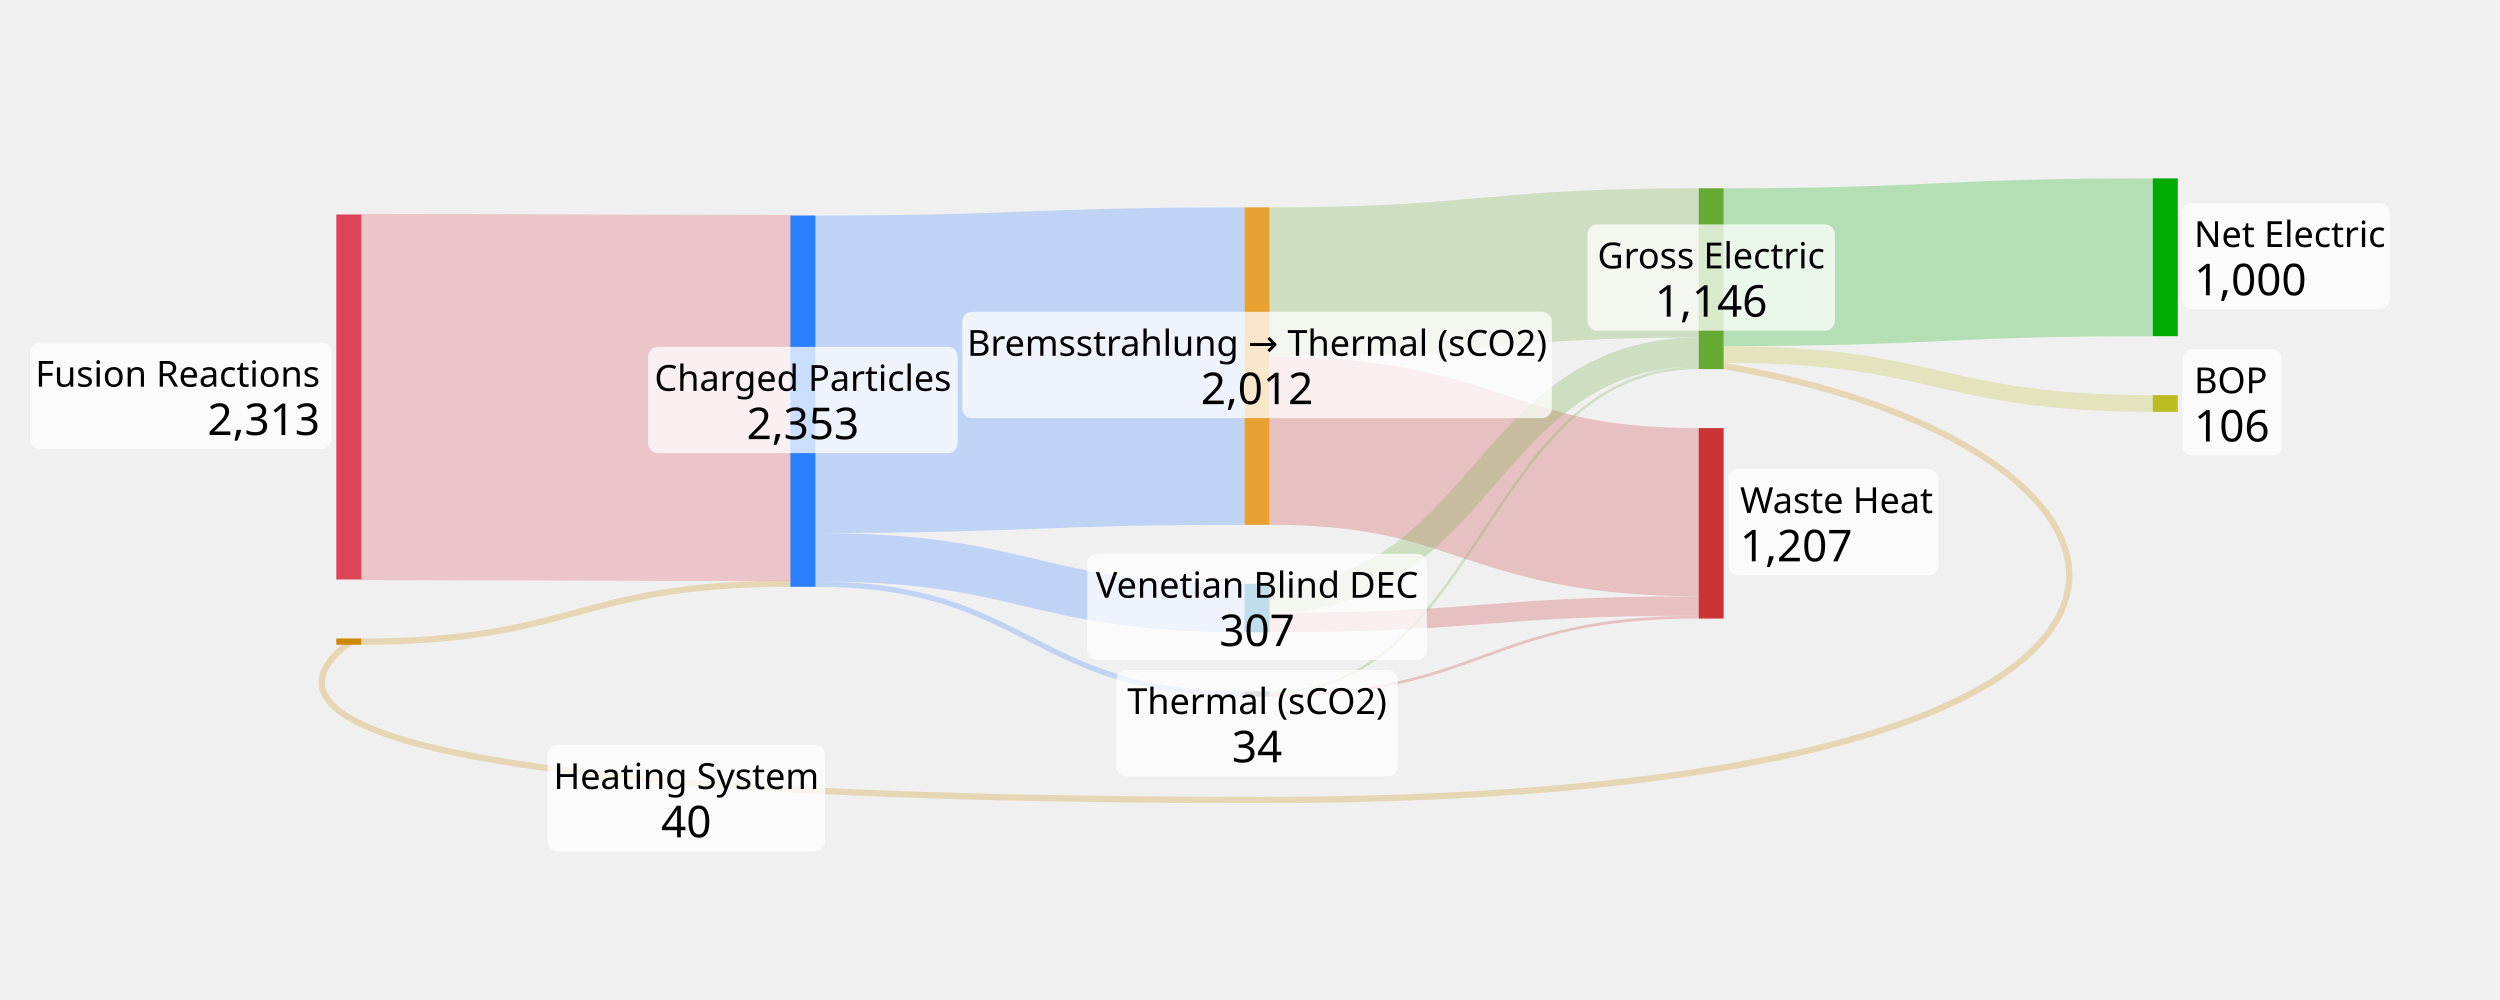
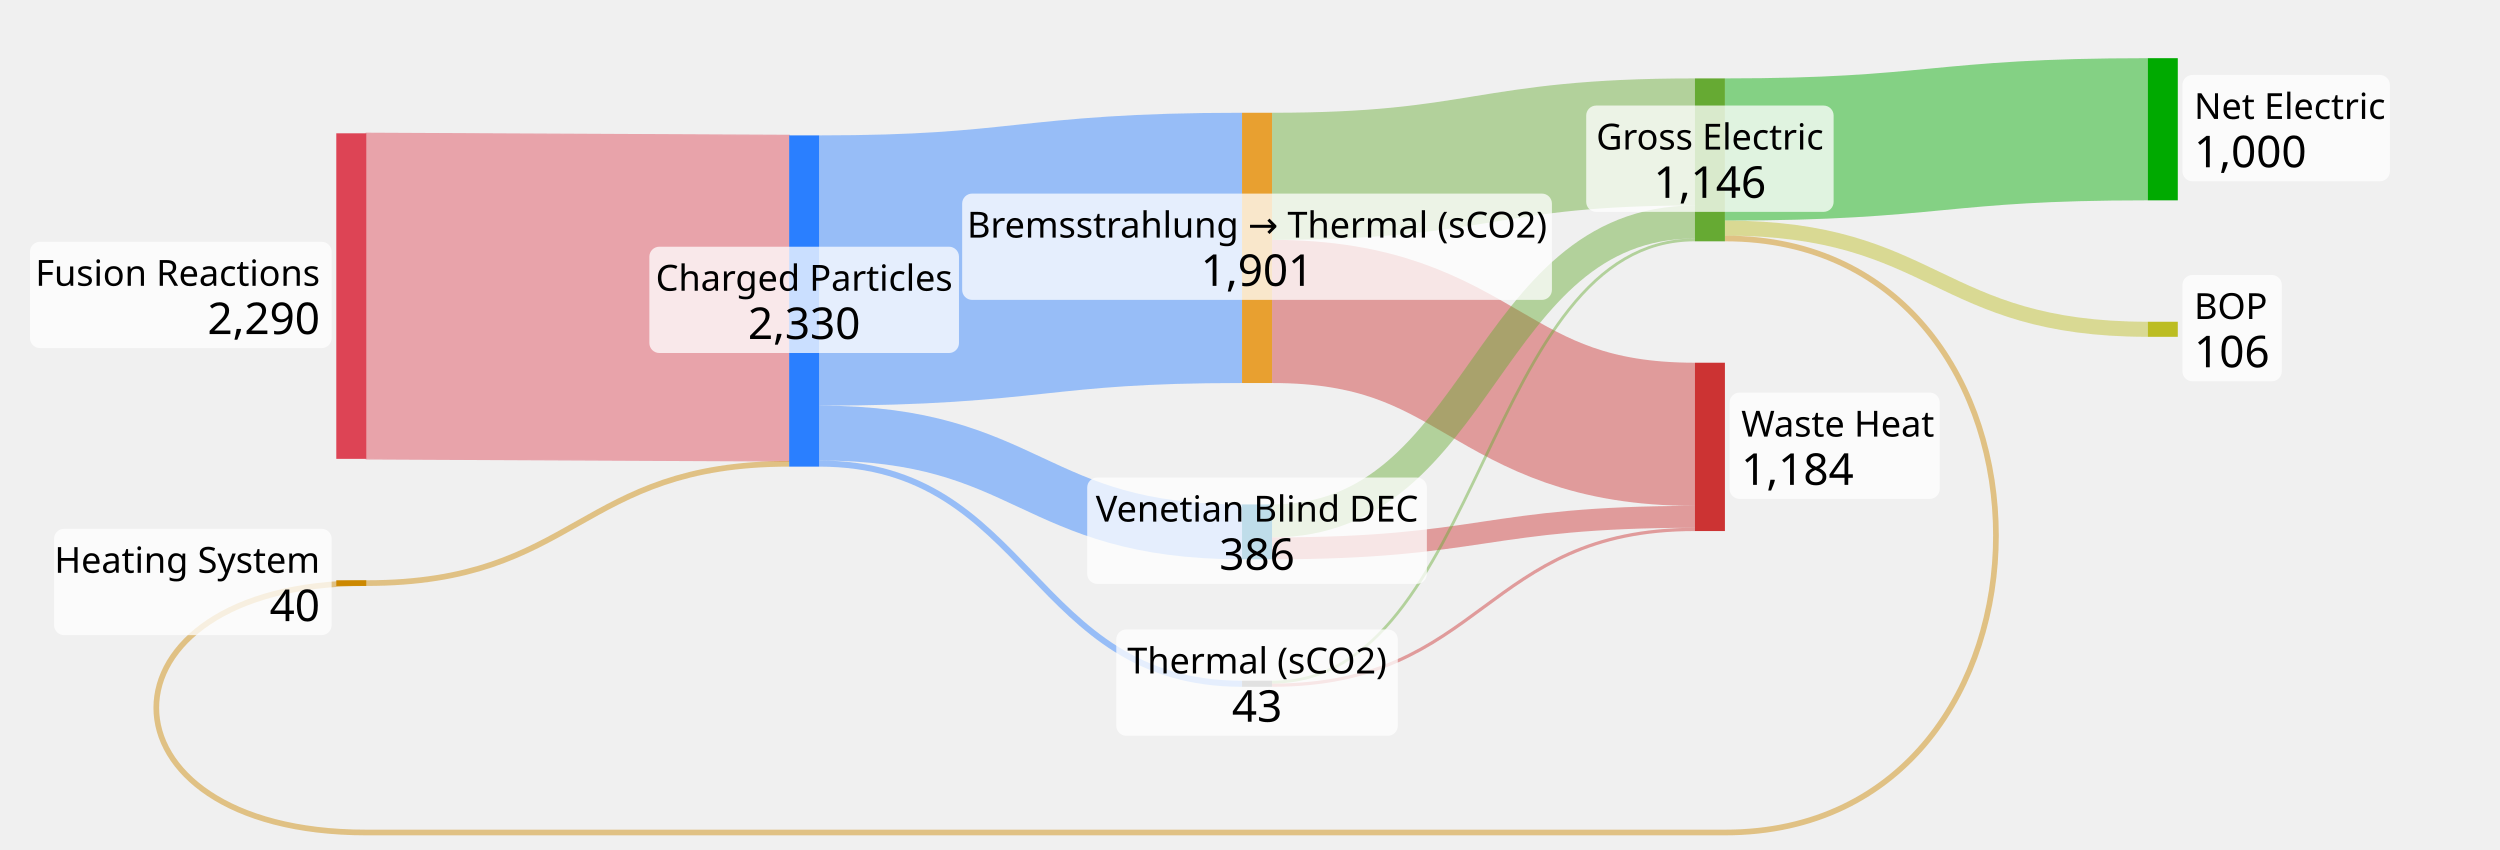
- <svg xmlns="http://www.w3.org/2000/svg" height="400" width="1000">
-   <g transform="translate(134.5166,10)">
+ <svg xmlns="http://www.w3.org/2000/svg" height="340" width="1000">
+   <g transform="translate(134.5166,18)">
    <g id="sankey_flows">
-       <path id="flow0" d="M10 75.804v145.99L181.65 222.196v-145.99z" fill="#d45" stroke-width="0.5" stroke="#d45" opacity="0.25" />
-       <path id="flow2" d="M191.65 139.701C277.475 139.701 277.475 136.447 363.3 136.447" fill="none" stroke-width="126.992" stroke="#2a7fff" opacity="0.25" />
-       <path id="flow6" d="M373.3 166.301C459.125 166.301 459.125 194.877 544.95 194.877" fill="none" stroke-width="67.283" stroke="#c33" opacity="0.25" />
-       <path id="flow11" d="M554.95 96.868C640.775 96.868 640.775 92.907 726.6 92.907" fill="none" stroke-width="63.117" stroke="#0a0" opacity="0.25" />
-       <path id="flow5" d="M373.3 102.805C459.125 102.805 459.125 95.164 544.95 95.164" fill="none" stroke-width="59.709" stroke="#6a3" opacity="0.25" />
-       <path id="flow3" d="M191.65 212.886C277.475 212.886 277.475 233.224 363.3 233.224" fill="none" stroke-width="19.377" stroke="#2a7fff" opacity="0.25" />
-       <path id="flow7" d="M373.3 229.342C459.125 229.342 459.125 130.825 544.95 130.825" fill="none" stroke-width="11.614" stroke="#6a3" opacity="0.25" />
-       <path id="flow8" d="M373.3 239.031C459.125 239.031 459.125 232.4 544.95 232.4" fill="none" stroke-width="7.763" stroke="#c33" opacity="0.25" />
-       <path id="flow12" d="M554.95 131.772C640.775 131.772 640.775 151.404 726.6 151.404" fill="none" stroke-width="6.69" stroke="#bcbd22" opacity="0.25" />
-       <path id="flow1" d="M10 246.65C95.825 246.65 95.825 223.458 181.65 223.458" fill="none" stroke-width="2.525" stroke="#c80" opacity="0.25" />
-       <path id="flow13" d="M554.95 136.38 C 750 170, 780 310, 370 310 C -40 310, -20 265, 6 246.6" fill="none" stroke-width="2.525" stroke="#c80" opacity="0.25" />
-       <path id="flow4" d="M191.65 223.647C277.475 223.647 277.475 267.579 363.3 267.579" fill="none" stroke-width="2.146" stroke="#2a7fff" opacity="0.25" />
-       <path id="flow10" d="M373.3 268.084C459.125 268.084 459.125 236.85 544.95 236.85" fill="none" stroke-width="1.136" stroke="#c33" opacity="0.25" />
-       <path id="flow9" d="M373.3 267.011C459.125 267.011 459.125 137.137 544.95 137.137" fill="none" stroke-width="1.01" stroke="#6a3" opacity="0.25" />
+       <path id="flow0" d="M12 35.32v130.225L181.15 166.379v-130.225z" fill="#d45" stroke-width="0.5" stroke="#d45" opacity="0.45" />
+       <path id="flow2" d="M193.15 90.206C277.725 90.206 277.725 81.157 362.3 81.157" fill="none" stroke-width="108.104" stroke="#2a7fff" opacity="0.45" />
+       <path id="flow6" d="M374.3 106.576C458.875 106.576 458.875 155.724 543.45 155.724" fill="none" stroke-width="57.265" stroke="#c33" opacity="0.45" />
+       <path id="flow11" d="M555.45 41.793C640.025 41.793 640.025 33.704 724.6 33.704" fill="none" stroke-width="56.867" stroke="#0a0" opacity="0.45" />
+       <path id="flow5" d="M374.3 52.524C458.875 52.524 458.875 38.779 543.45 38.779" fill="none" stroke-width="50.839" stroke="#6a3" opacity="0.45" />
+       <path id="flow3" d="M193.15 155.233C277.725 155.233 277.725 194.747 362.3 194.747" fill="none" stroke-width="21.951" stroke="#2a7fff" opacity="0.45" />
+       <path id="flow7" d="M374.3 190.368C458.875 190.368 458.875 70.795 543.45 70.795" fill="none" stroke-width="13.193" stroke="#6a3" opacity="0.45" />
+       <path id="flow8" d="M374.3 201.343C458.875 201.343 458.875 188.735 543.45 188.735" fill="none" stroke-width="8.758" stroke="#c33" opacity="0.45" />
+       <path id="flow12" d="M555.45 73.24C640.025 73.24 640.025 113.714 724.6 113.714" fill="none" stroke-width="6.028" stroke="#bcbd22" opacity="0.45" />
+       <path id="flow4" d="M193.15 167.431C277.725 167.431 277.725 255.507 362.3 255.507" fill="none" stroke-width="2.445" stroke="#2a7fff" opacity="0.45" />
+       <path id="flow1" d="M12 215.245C96.575 215.245 96.575 167.516 181.15 167.516" fill="none" stroke-width="2.275" stroke="#c80" opacity="0.45" />
+       <path id="flow13" d="M555.45 77.392C700 77.392 700 315 555.45 315 L 12 315 C -100 315 -100 215.245 12 215.245" fill="none" stroke-width="2.275" stroke="#c80" opacity="0.45" />
+       <path id="flow10" d="M374.3 256.076C458.875 256.076 458.875 193.768 543.45 193.768" fill="none" stroke-width="1.308" stroke="#c33" opacity="0.45" />
+       <path id="flow9" d="M374.3 254.853C458.875 254.853 458.875 77.96 543.45 77.96" fill="none" stroke-width="1.137" stroke="#6a3" opacity="0.45" />
    </g>
    <g id="sankey_nodes">
      <g class="node" style="touch-action: none;">
-         <rect id="r0" class="for_r0" x="0" y="75.804" height="145.99" width="10" fill="#d45" fill-opacity="1" />
+         <rect id="r0" class="for_r0" x="0" y="35.32" height="130.225" width="12" fill="#d45" fill-opacity="1" />
      </g>
      <g class="node" style="touch-action: none;">
-         <rect id="r1" class="for_r1" x="181.65" y="76.205" height="148.515" width="10" fill="#2a7fff" fill-opacity="1" />
+         <rect id="r1" class="for_r1" x="181.15" y="36.154" height="132.5" width="12" fill="#2a7fff" fill-opacity="1" />
      </g>
      <g class="node" style="touch-action: none;">
-         <rect id="r2" class="for_r2" x="0" y="245.388" height="2.525" width="10" fill="#c80" fill-opacity="1" />
+         <rect id="r2" class="for_r2" x="0" y="214.108" height="2.275" width="12" fill="#c80" fill-opacity="1" />
      </g>
      <g class="node" style="touch-action: none;">
-         <rect id="r3" class="for_r3" x="363.3" y="72.951" height="126.992" width="10" fill="#e8a030" fill-opacity="1" />
+         <rect id="r3" class="for_r3" x="362.3" y="27.105" height="108.104" width="12" fill="#e8a030" fill-opacity="1" />
      </g>
      <g class="node" style="touch-action: none;">
-         <rect id="r4" class="for_r4" x="363.3" y="223.536" height="19.377" width="10" fill="#07a" fill-opacity="1" />
+         <rect id="r4" class="for_r4" x="362.3" y="183.771" height="21.951" width="12" fill="#07a" fill-opacity="1" />
      </g>
      <g class="node" style="touch-action: none;">
-         <rect id="r5" class="for_r5" x="363.3" y="266.506" height="2.146" width="10" fill="#888" fill-opacity="1" />
+         <rect id="r5" class="for_r5" x="362.3" y="254.285" height="2.445" width="12" fill="#888" fill-opacity="1" />
      </g>
      <g class="node" style="touch-action: none;">
-         <rect id="r6" class="for_r6" x="544.95" y="65.31" height="72.332" width="10" fill="#6a3" fill-opacity="1" />
+         <rect id="r6" class="for_r6" x="543.45" y="13.359" height="65.17" width="12" fill="#6a3" fill-opacity="1" />
      </g>
      <g class="node" style="touch-action: none;">
-         <rect id="r7" class="for_r7" x="544.95" y="161.235" height="76.183" width="10" fill="#c33" fill-opacity="1" />
+         <rect id="r7" class="for_r7" x="543.45" y="127.091" height="67.33" width="12" fill="#c33" fill-opacity="1" />
      </g>
      <g class="node" style="touch-action: none;">
-         <rect id="r8" class="for_r8" x="726.6" y="61.348" height="63.117" width="10" fill="#0a0" fill-opacity="1" />
+         <rect id="r8" class="for_r8" x="724.6" y="5.27" height="56.867" width="12" fill="#0a0" fill-opacity="1" />
      </g>
      <g class="node" style="touch-action: none;">
-         <rect id="r9" class="for_r9" x="726.6" y="148.059" height="6.69" width="10" fill="#bcbd22" fill-opacity="1" />
+         <rect id="r9" class="for_r9" x="724.6" y="110.7" height="6.028" width="12" fill="#bcbd22" fill-opacity="1" />
      </g>
    </g>
    <g id="sankey_labels" font-family="sans-serif" font-size="16px" fill="#000000">
-       <rect id="label0_bg" class="for_r0" x="-122.517" y="127.079" width="120.65" height="42.52" rx="4" fill="#fff" fill-opacity="0.75" stroke="none" stroke-width="0" stroke-opacity="0" />
-       <text id="label0" class="for_r0" text-anchor="end" x="-6.533" y="148.799" font-weight="400" font-size="14.4px" dy="-4.12">Fusion Reactions<tspan x="-6.533" dy="19.32" font-weight="400" font-size="17.6px">2,313</tspan>
+       <rect id="label0_bg" class="for_r0" x="-122.517" y="78.713" width="120.65" height="42.52" rx="4" fill="#fff" fill-opacity="0.75" stroke="none" stroke-width="0" stroke-opacity="0" />
+       <text id="label0" class="for_r0" text-anchor="end" x="-6.533" y="100.433" font-weight="400" font-size="14.4px" dy="-4.12">Fusion Reactions<tspan x="-6.533" dy="19.32" font-weight="400" font-size="17.6px">2,290</tspan>
      </text>
-       <rect id="label1_bg" class="for_r1" x="124.725" y="128.743" width="123.85" height="42.52" rx="4" fill="#fff" fill-opacity="0.75" stroke="none" stroke-width="0" stroke-opacity="0" />
-       <text id="label1" class="for_r1" text-anchor="middle" x="186.65" y="150.463" font-weight="400" font-size="14.4px" dy="-4.12">Charged Particles<tspan x="186.65" dy="19.32" font-weight="400" font-size="17.6px">2,353</tspan>
+       <rect id="label1_bg" class="for_r1" x="125.225" y="80.684" width="123.85" height="42.52" rx="4" fill="#fff" fill-opacity="0.75" stroke="none" stroke-width="0" stroke-opacity="0" />
+       <text id="label1" class="for_r1" text-anchor="middle" x="187.15" y="102.404" font-weight="400" font-size="14.4px" dy="-4.12">Charged Particles<tspan x="187.15" dy="19.32" font-weight="400" font-size="17.6px">2,330</tspan>
      </text>
-       <rect id="label2_bg" class="for_r2" x="84.5" y="288" width="111.017" height="42.52" rx="4" fill="#fff" fill-opacity="0.75" stroke="none" stroke-width="0" stroke-opacity="0" />
-       <text id="label2" class="for_r2" text-anchor="middle" x="140" y="309.72" font-weight="400" font-size="14.4px" dy="-4.12">Heating System<tspan x="140" dy="19.32" font-weight="400" font-size="17.6px">40</tspan>
+       <rect id="label2_bg" class="for_r2" x="-112.883" y="193.525" width="111.017" height="42.52" rx="4" fill="#fff" fill-opacity="0.75" stroke="none" stroke-width="0" stroke-opacity="0" />
+       <text id="label2" class="for_r2" text-anchor="end" x="-6.533" y="215.245" font-weight="400" font-size="14.4px" dy="-4.12">Heating System<tspan x="-6.533" dy="19.32" font-weight="400" font-size="17.6px">40</tspan>
      </text>
-       <rect id="label3_bg" class="for_r3" x="250.35" y="114.727" width="235.9" height="42.52" rx="4" fill="#fff" fill-opacity="0.75" stroke="none" stroke-width="0" stroke-opacity="0" />
-       <text id="label3" class="for_r3" text-anchor="middle" x="368.3" y="136.447" font-weight="400" font-size="14.4px" dy="-4.12">Bremsstrahlung → Thermal (sCO2)<tspan x="368.3" dy="19.32" font-weight="400" font-size="17.6px">2,012</tspan>
+       <rect id="label3_bg" class="for_r3" x="250.35" y="59.437" width="235.9" height="42.52" rx="4" fill="#fff" fill-opacity="0.75" stroke="none" stroke-width="0" stroke-opacity="0" />
+       <text id="label3" class="for_r3" text-anchor="middle" x="368.3" y="81.157" font-weight="400" font-size="14.4px" dy="-4.12">Bremsstrahlung → Thermal (sCO2)<tspan x="368.3" dy="19.32" font-weight="400" font-size="17.6px">1,901</tspan>
      </text>
-       <rect id="label4_bg" class="for_r4" x="300.367" y="211.504" width="135.867" height="42.52" rx="4" fill="#fff" fill-opacity="0.75" stroke="none" stroke-width="0" stroke-opacity="0" />
-       <text id="label4" class="for_r4" text-anchor="middle" x="368.3" y="233.224" font-weight="400" font-size="14.4px" dy="-4.12">Venetian Blind DEC<tspan x="368.3" dy="19.32" font-weight="400" font-size="17.6px">307</tspan>
+       <rect id="label4_bg" class="for_r4" x="300.367" y="173.027" width="135.867" height="42.52" rx="4" fill="#fff" fill-opacity="0.75" stroke="none" stroke-width="0" stroke-opacity="0" />
+       <text id="label4" class="for_r4" text-anchor="middle" x="368.3" y="194.747" font-weight="400" font-size="14.4px" dy="-4.12">Venetian Blind DEC<tspan x="368.3" dy="19.32" font-weight="400" font-size="17.6px">386</tspan>
      </text>
-       <rect id="label5_bg" class="for_r5" x="312" y="258" width="112.6" height="42.52" rx="4" fill="#fff" fill-opacity="0.75" stroke="none" stroke-width="0" stroke-opacity="0" />
-       <text id="label5" class="for_r5" text-anchor="middle" x="368.3" y="279.72" font-weight="400" font-size="14.4px" dy="-4.12">Thermal (sCO2)<tspan x="368.3" dy="19.32" font-weight="400" font-size="17.6px">34</tspan>
+       <rect id="label5_bg" class="for_r5" x="312" y="233.787" width="112.6" height="42.52" rx="4" fill="#fff" fill-opacity="0.75" stroke="none" stroke-width="0" stroke-opacity="0" />
+       <text id="label5" class="for_r5" text-anchor="middle" x="368.3" y="255.507" font-weight="400" font-size="14.4px" dy="-4.12">Thermal (sCO2)<tspan x="368.3" dy="19.32" font-weight="400" font-size="17.6px">43</tspan>
      </text>
-       <rect id="label6_bg" class="for_r6" x="500.467" y="79.756" width="98.967" height="42.52" rx="4" fill="#fff" fill-opacity="0.75" stroke="none" stroke-width="0" stroke-opacity="0" />
-       <text id="label6" class="for_r6" text-anchor="middle" x="549.95" y="101.476" font-weight="400" font-size="14.4px" dy="-4.12">Gross Electric<tspan x="549.95" dy="19.32" font-weight="400" font-size="17.6px">1,146</tspan>
+       <rect id="label6_bg" class="for_r6" x="499.967" y="24.224" width="98.967" height="42.52" rx="4" fill="#fff" fill-opacity="0.75" stroke="none" stroke-width="0" stroke-opacity="0" />
+       <text id="label6" class="for_r6" text-anchor="middle" x="549.45" y="45.944" font-weight="400" font-size="14.4px" dy="-4.12">Gross Electric<tspan x="549.45" dy="19.32" font-weight="400" font-size="17.6px">1,146</tspan>
      </text>
-       <rect id="label7_bg" class="for_r7" x="556.817" y="177.606" width="84.05" height="42.52" rx="4" fill="#fff" fill-opacity="0.75" stroke="none" stroke-width="0" stroke-opacity="0" />
-       <text id="label7" class="for_r7" text-anchor="start" x="561.483" y="199.326" font-weight="400" font-size="14.4px" dy="-4.12">Waste Heat<tspan x="561.483" dy="19.32" font-weight="400" font-size="17.6px">1,207</tspan>
+       <rect id="label7_bg" class="for_r7" x="557.317" y="139.037" width="84.05" height="42.52" rx="4" fill="#fff" fill-opacity="0.75" stroke="none" stroke-width="0" stroke-opacity="0" />
+       <text id="label7" class="for_r7" text-anchor="start" x="561.983" y="160.757" font-weight="400" font-size="14.4px" dy="-4.12">Waste Heat<tspan x="561.983" dy="19.32" font-weight="400" font-size="17.6px">1,184</tspan>
      </text>
-       <rect id="label8_bg" class="for_r8" x="738.467" y="71.187" width="82.967" height="42.52" rx="4" fill="#fff" fill-opacity="0.75" stroke="none" stroke-width="0" stroke-opacity="0" />
-       <text id="label8" class="for_r8" text-anchor="start" x="743.133" y="92.907" font-weight="400" font-size="14.4px" dy="-4.12">Net Electric<tspan x="743.133" dy="19.32" font-weight="400" font-size="17.6px">1,000</tspan>
+       <rect id="label8_bg" class="for_r8" x="738.467" y="11.984" width="82.967" height="42.52" rx="4" fill="#fff" fill-opacity="0.75" stroke="none" stroke-width="0" stroke-opacity="0" />
+       <text id="label8" class="for_r8" text-anchor="start" x="743.133" y="33.704" font-weight="400" font-size="14.4px" dy="-4.12">Net Electric<tspan x="743.133" dy="19.32" font-weight="400" font-size="17.6px">1,000</tspan>
      </text>
-       <rect id="label9_bg" class="for_r9" x="738.467" y="129.684" width="39.733" height="42.52" rx="4" fill="#fff" fill-opacity="0.75" stroke="none" stroke-width="0" stroke-opacity="0" />
-       <text id="label9" class="for_r9" text-anchor="start" x="743.133" y="151.404" font-weight="400" font-size="14.4px" dy="-4.12">BOP<tspan x="743.133" dy="19.32" font-weight="400" font-size="17.6px">106</tspan>
+       <rect id="label9_bg" class="for_r9" x="738.467" y="91.994" width="39.733" height="42.52" rx="4" fill="#fff" fill-opacity="0.75" stroke="none" stroke-width="0" stroke-opacity="0" />
+       <text id="label9" class="for_r9" text-anchor="start" x="743.133" y="113.714" font-weight="400" font-size="14.4px" dy="-4.12">BOP<tspan x="743.133" dy="19.32" font-weight="400" font-size="17.6px">106</tspan>
      </text>
    </g>
  </g>
</svg>
